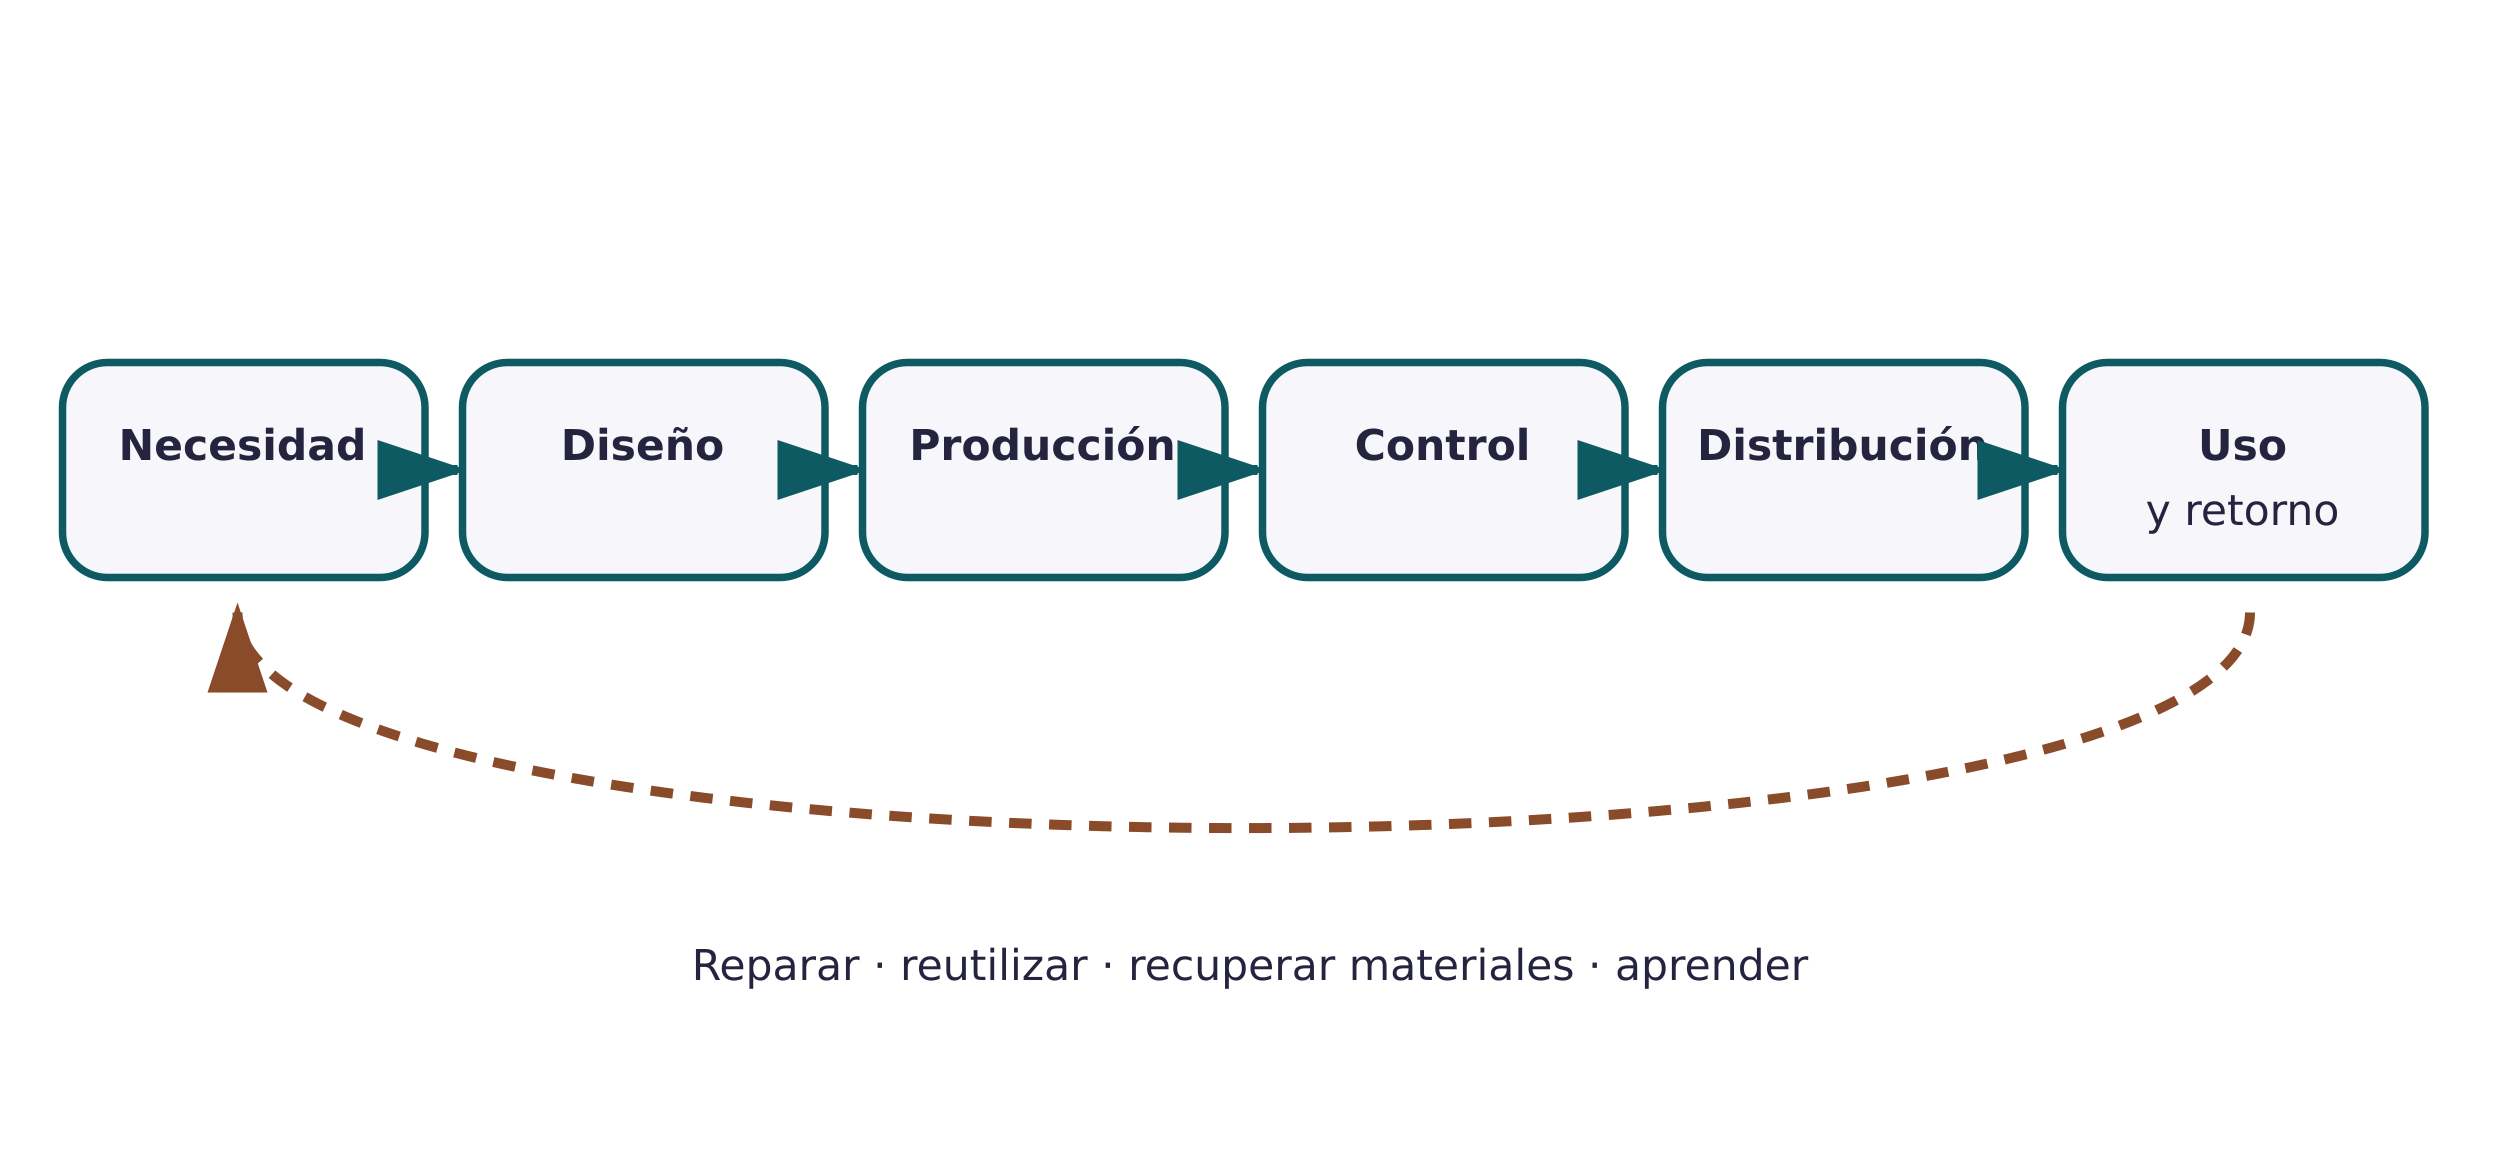
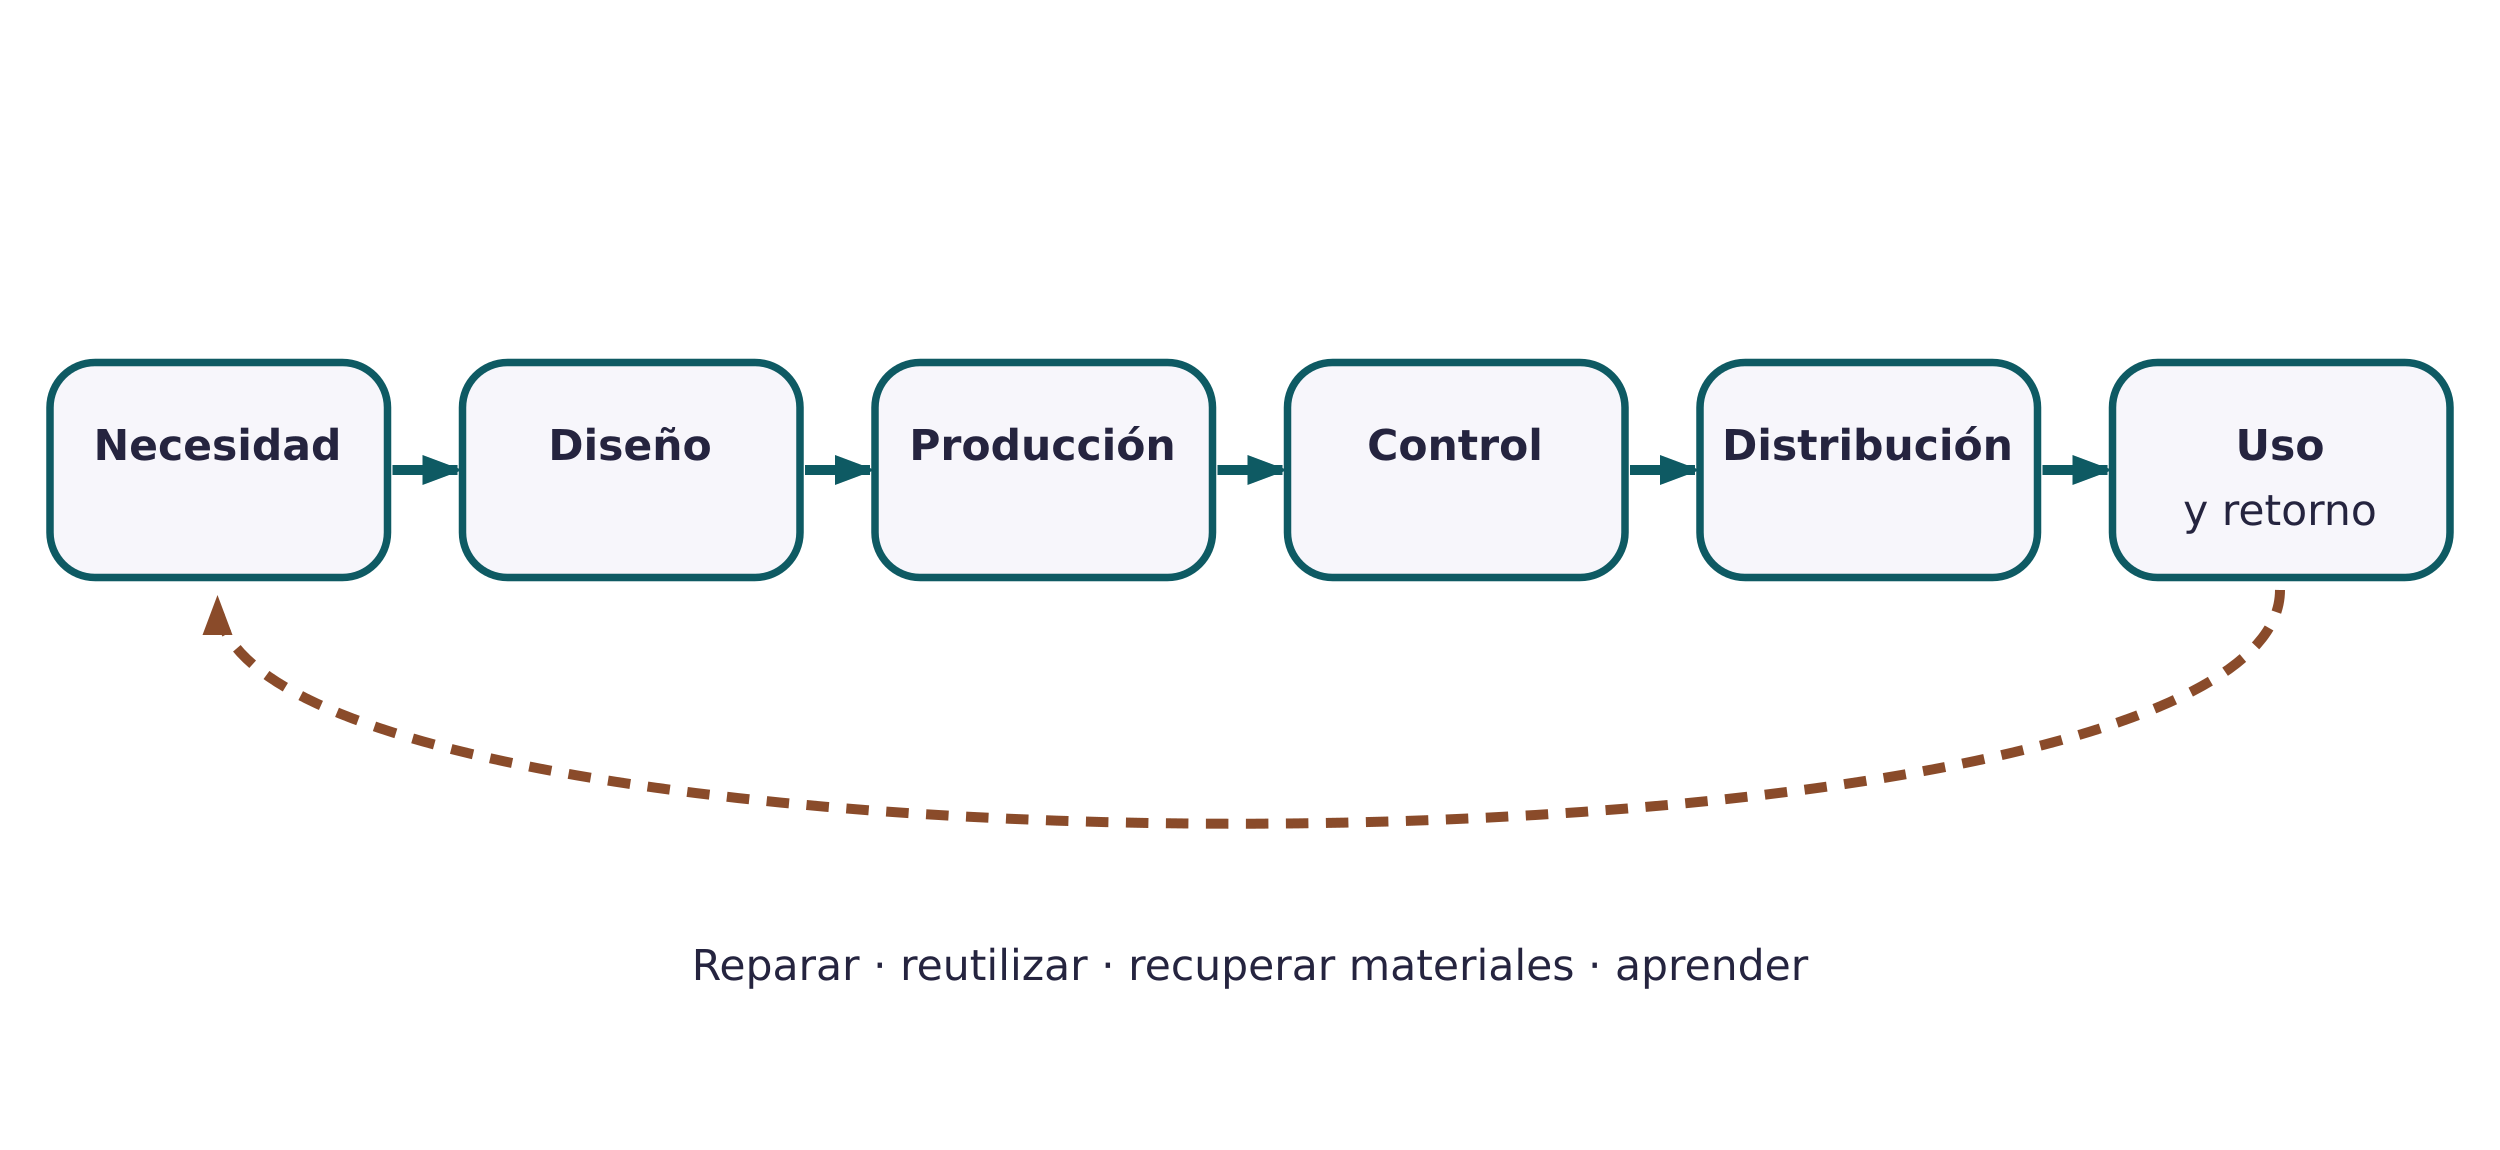
<svg xmlns="http://www.w3.org/2000/svg" viewBox="0 0 1000 460" role="img">
  <style>text{font-family:Verdana,'DejaVu Sans',Arial,sans-serif;fill:#25243f} .t{font-size:23px;font-weight:700} .s{font-size:17px} .box{fill:#f7f6fb;stroke:#0e5a63;stroke-width:3} .arr{stroke:#0e5a63;stroke-width:4;fill:none;marker-end:url(#a)} .return{stroke:#8a4b2a;stroke-width:4;fill:none;stroke-dasharray:9 7;marker-end:url(#b)}</style>
  <defs>
-     <marker id="a" markerWidth="10" markerHeight="10" refX="8" refY="3" orient="auto">
-       <path d="M0,0 L0,6 L9,3 z" fill="#0e5a63" />
+     <marker id="a" markerUnits="userSpaceOnUse" markerWidth="16" markerHeight="12" refX="14" refY="6" orient="auto">
+       <path d="M0,0 L0,12 L16,6 z" fill="#0e5a63" />
    </marker>
-     <marker id="b" markerWidth="10" markerHeight="10" refX="8" refY="3" orient="auto">
-       <path d="M0,0 L0,6 L9,3 z" fill="#8a4b2a" />
+     <marker id="b" markerUnits="userSpaceOnUse" markerWidth="16" markerHeight="12" refX="14" refY="6" orient="auto">
+       <path d="M0,0 L0,12 L16,6 z" fill="#8a4b2a" />
    </marker>
  </defs>
-   <rect class="box" x="25" y="145" rx="18" width="145" height="86" />
-   <text class="s" x="97" y="184" text-anchor="middle" font-weight="700">Necesidad</text>
-   <path class="arr" d="M170 188 H183" />
-   <rect class="box" x="185" y="145" rx="18" width="145" height="86" />
-   <text class="s" x="257" y="184" text-anchor="middle" font-weight="700">Diseño</text>
-   <path class="arr" d="M330 188 H343" />
-   <rect class="box" x="345" y="145" rx="18" width="145" height="86" />
+   <rect class="box" x="20" y="145" rx="18" width="135" height="86" />
+   <text class="s" x="87" y="184" text-anchor="middle" font-weight="700">Necesidad</text>
+   <path class="arr" d="M157 188 H183" />
+   <rect class="box" x="185" y="145" rx="18" width="135" height="86" />
+   <text class="s" x="252" y="184" text-anchor="middle" font-weight="700">Diseño</text>
+   <path class="arr" d="M322 188 H348" />
+   <rect class="box" x="350" y="145" rx="18" width="135" height="86" />
  <text class="s" x="417" y="184" text-anchor="middle" font-weight="700">Producción</text>
-   <path class="arr" d="M490 188 H503" />
-   <rect class="box" x="505" y="145" rx="18" width="145" height="86" />
-   <text class="s" x="577" y="184" text-anchor="middle" font-weight="700">Control</text>
-   <path class="arr" d="M650 188 H663" />
-   <rect class="box" x="665" y="145" rx="18" width="145" height="86" />
-   <text class="s" x="737" y="184" text-anchor="middle" font-weight="700">Distribución</text>
-   <path class="arr" d="M810 188 H823" />
-   <rect class="box" x="825" y="145" rx="18" width="145" height="86" />
-   <text class="s" x="897" y="184" text-anchor="middle" font-weight="700">Uso</text>
-   <text class="s" x="897" y="210" text-anchor="middle">y retorno</text>
-   <path class="return" d="M900 245 C900 360 95 360 95 245" />
+   <path class="arr" d="M487 188 H513" />
+   <rect class="box" x="515" y="145" rx="18" width="135" height="86" />
+   <text class="s" x="582" y="184" text-anchor="middle" font-weight="700">Control</text>
+   <path class="arr" d="M652 188 H678" />
+   <rect class="box" x="680" y="145" rx="18" width="135" height="86" />
+   <text class="s" x="747" y="184" text-anchor="middle" font-weight="700">Distribución</text>
+   <path class="arr" d="M817 188 H843" />
+   <rect class="box" x="845" y="145" rx="18" width="135" height="86" />
+   <text class="s" x="912" y="184" text-anchor="middle" font-weight="700">Uso</text>
+   <text class="s" x="912" y="210" text-anchor="middle">y retorno</text>
+   <path class="return" d="M912 236 C912 360 87 360 87 240" />
  <text class="s" x="500" y="392" text-anchor="middle">Reparar · reutilizar · recuperar materiales · aprender</text>
</svg>
